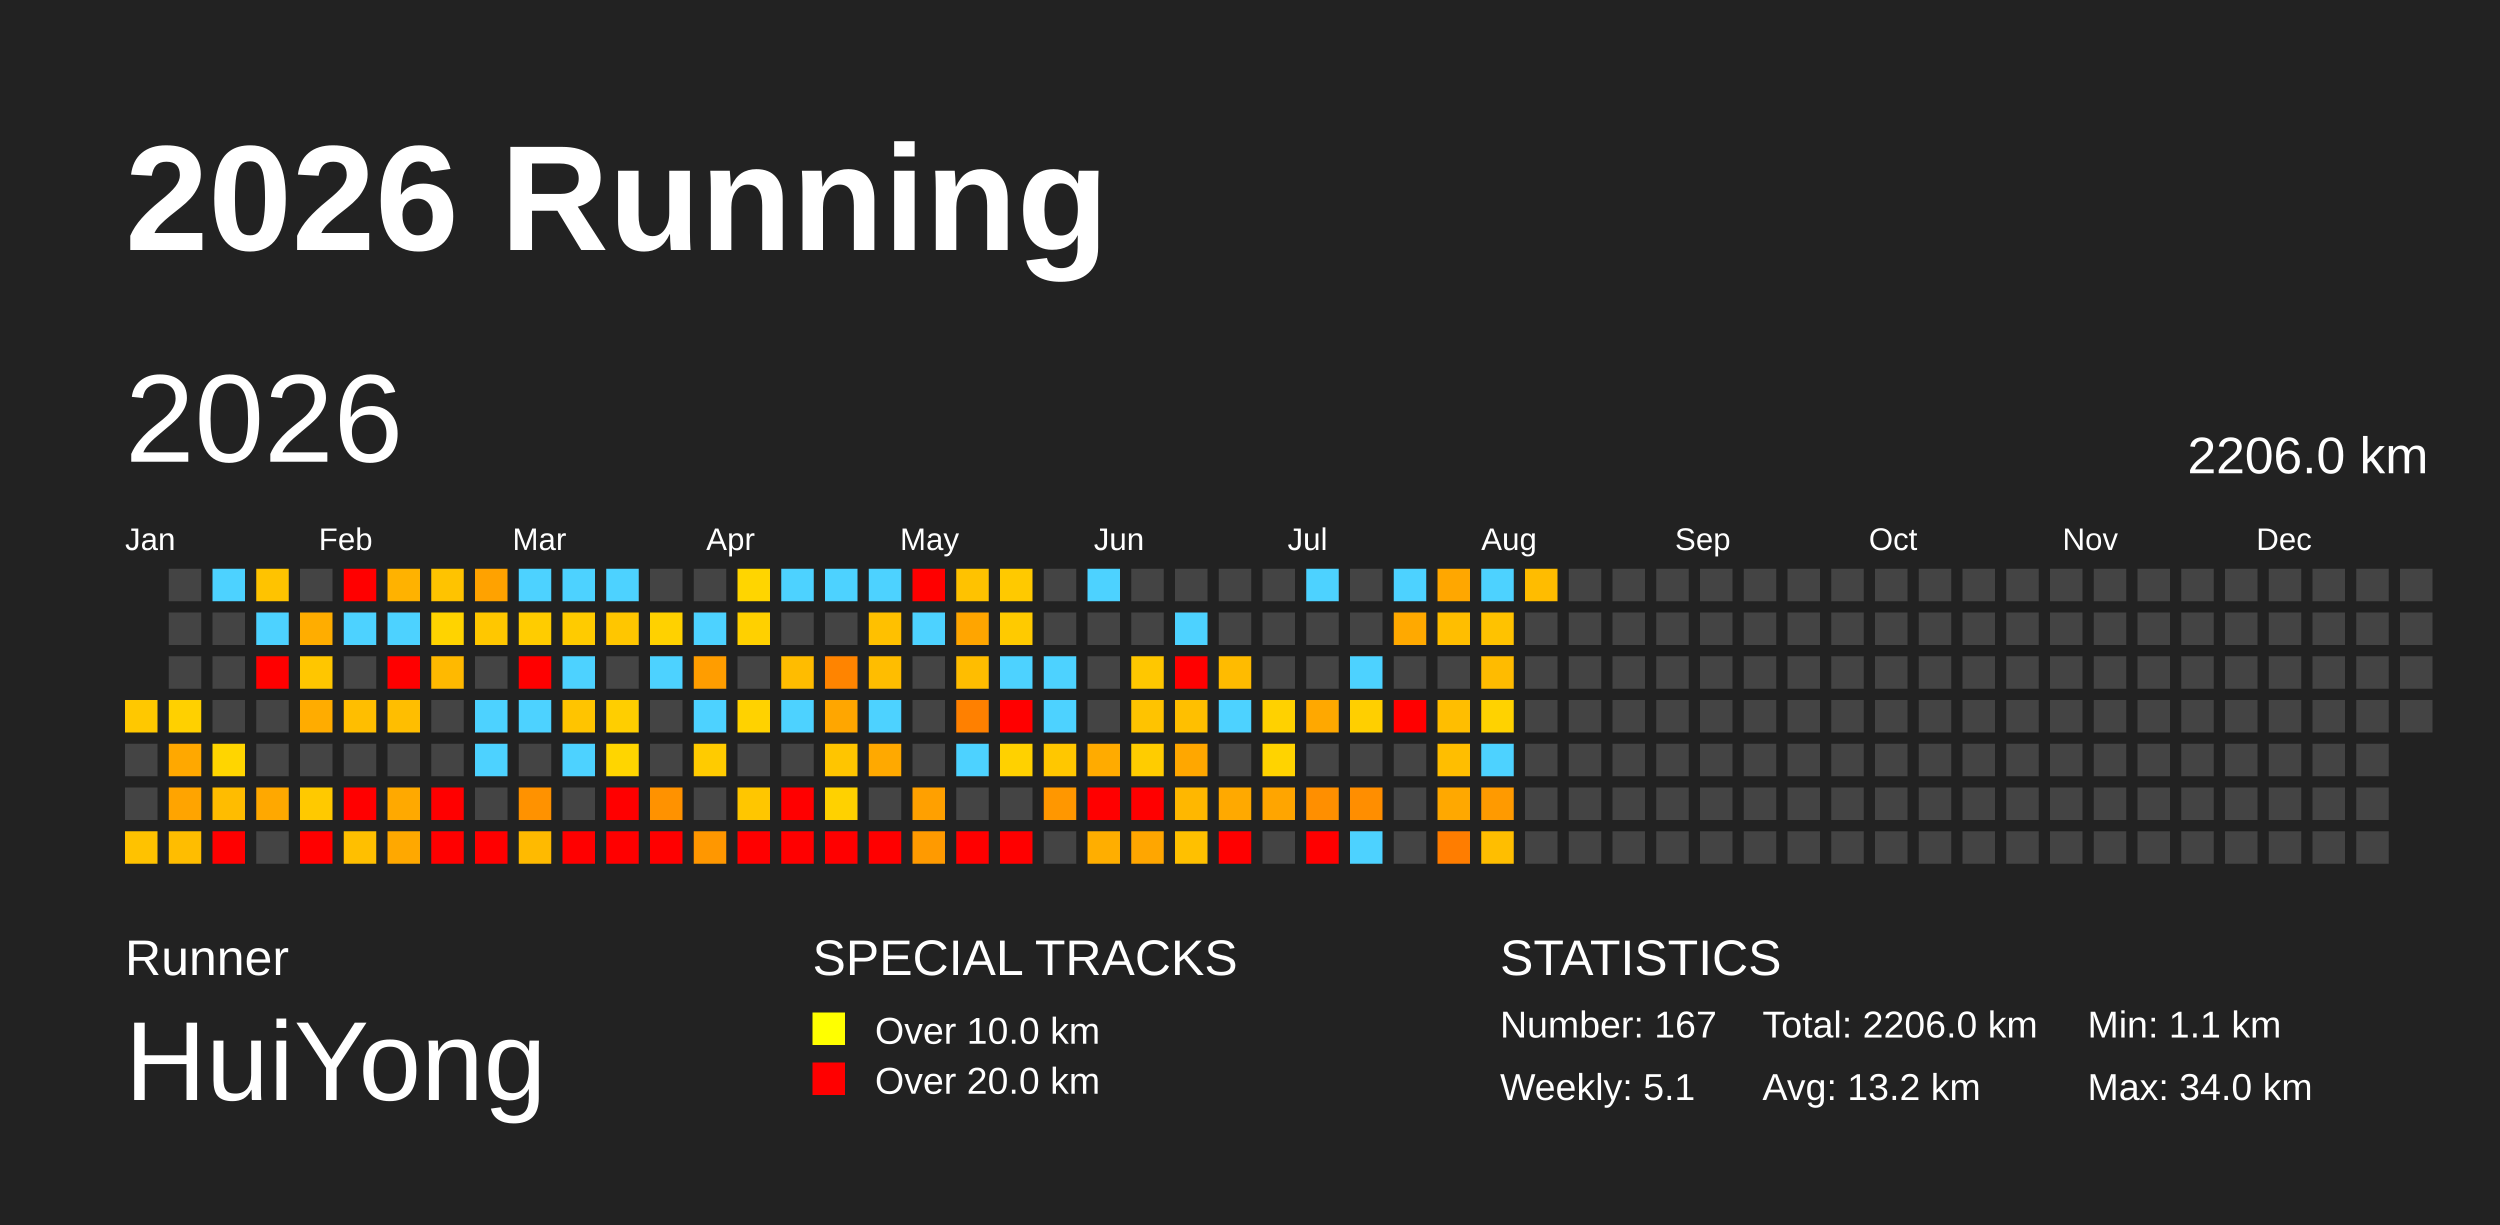
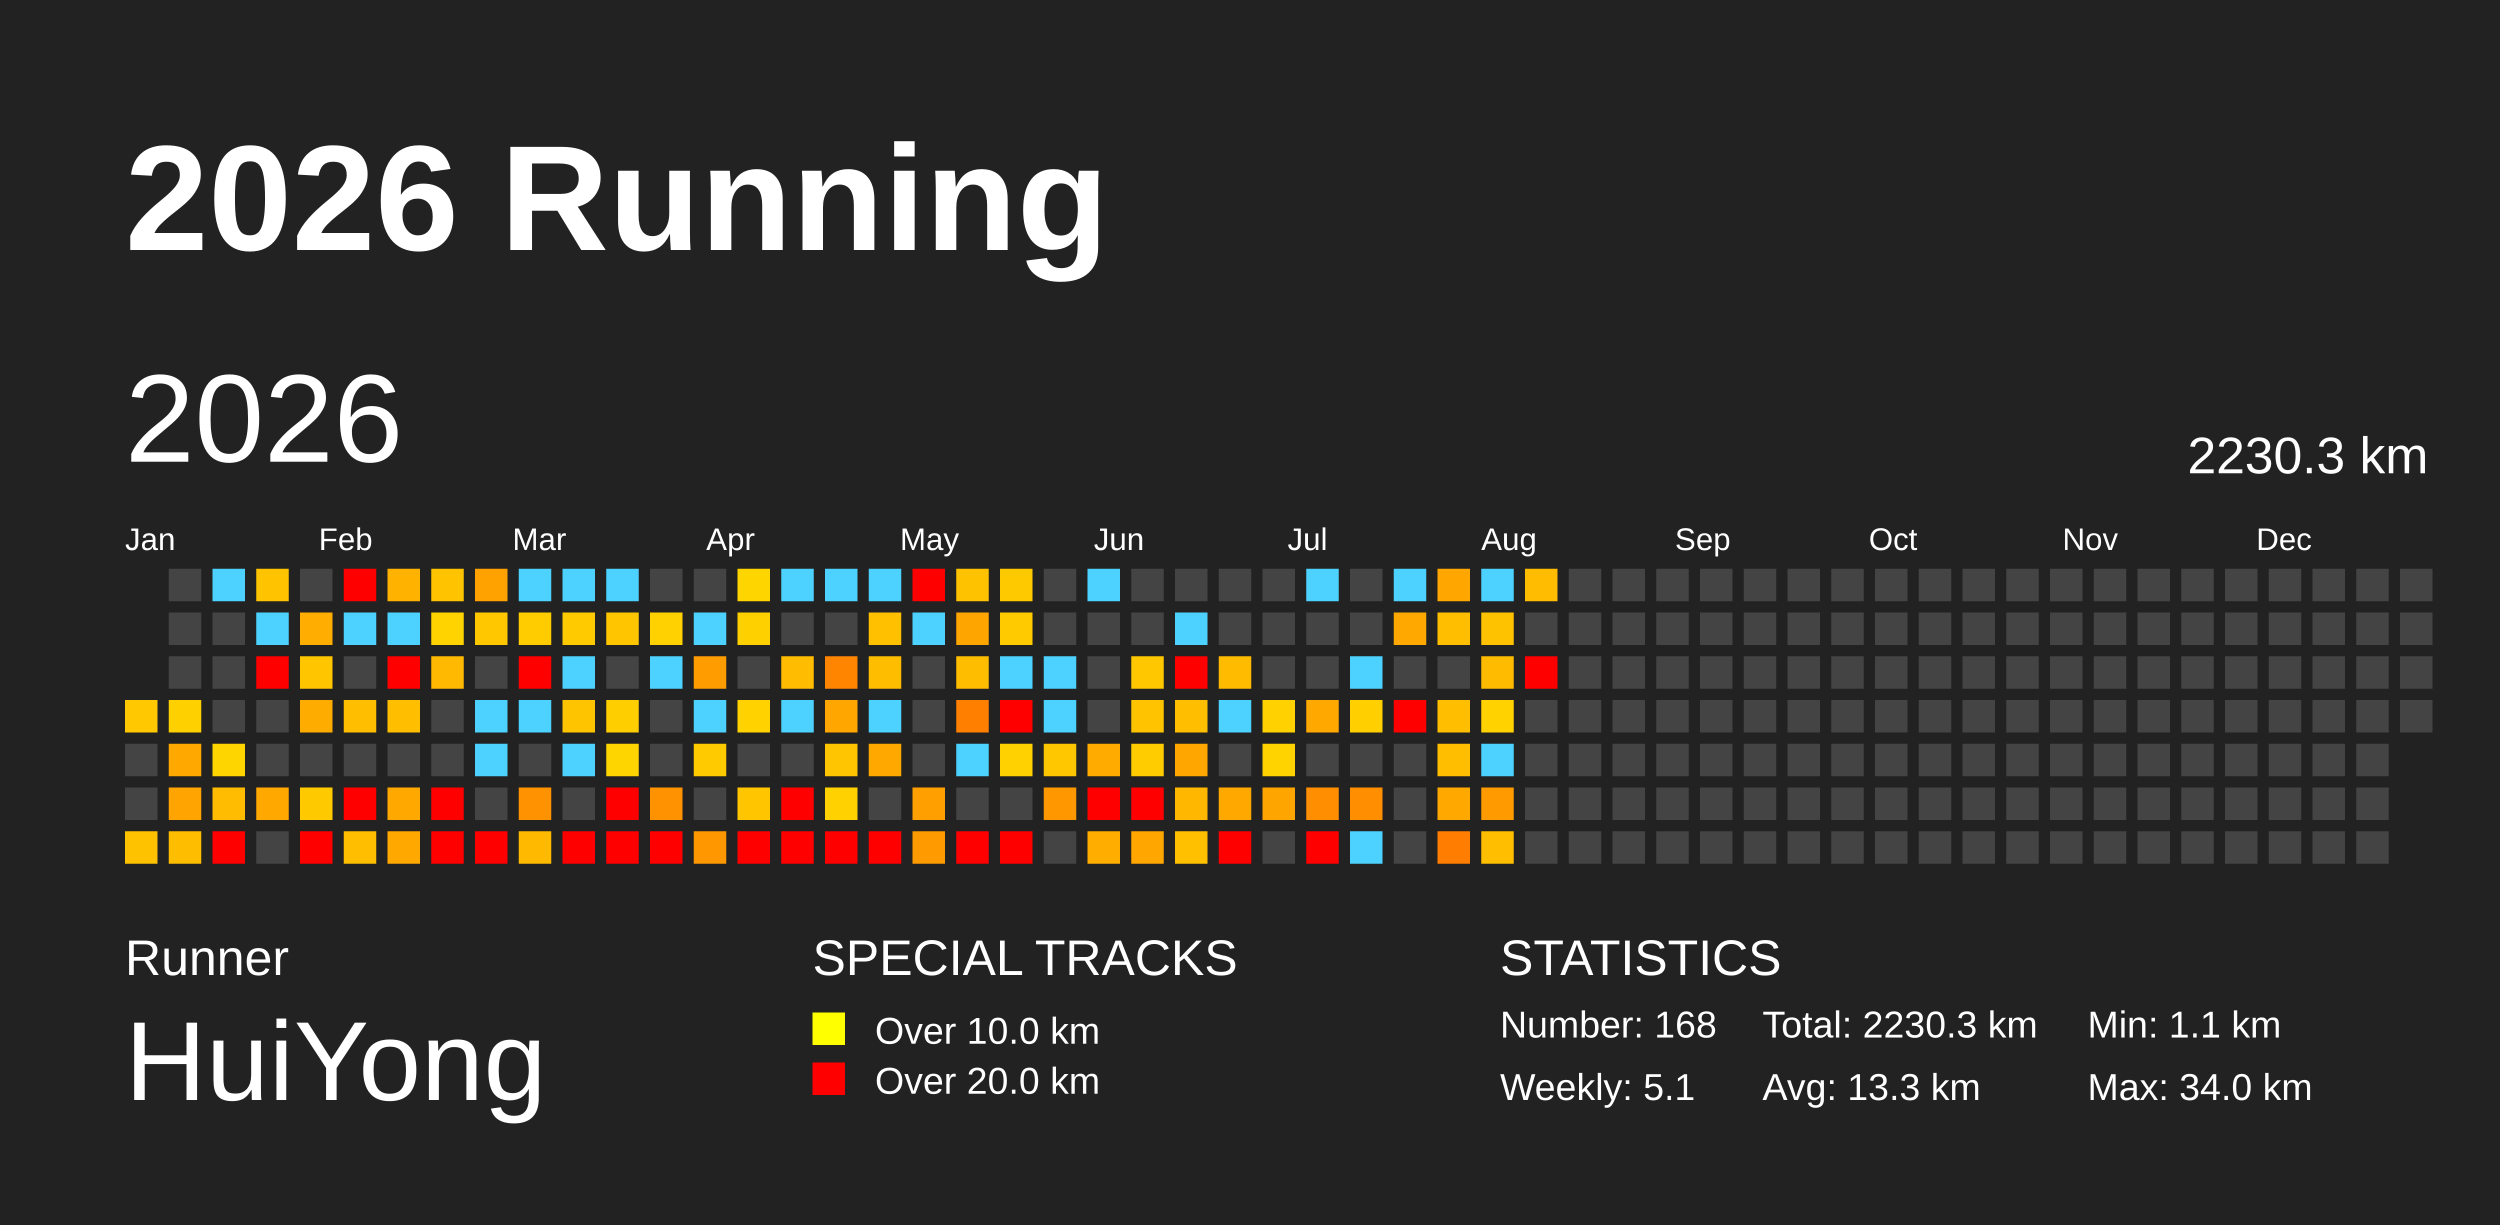
<svg xmlns="http://www.w3.org/2000/svg" baseProfile="full" height="98mm" version="1.1" viewBox="0,0,200,98" width="200mm">
  <defs />
  <rect fill="#222222" height="98" width="200" x="0" y="0" />
  <text fill="#FFFFFF" style="font-size:12px; font-family:Arial; font-weight:bold;" x="10" y="20">2026 Running</text>
  <text fill="#FFFFFF" style="font-size:4px; font-family:Arial" x="10" y="78">Runner</text>
  <text fill="#FFFFFF" style="font-size:9px; font-family:Arial" x="10" y="88">HuiYong</text>
  <text fill="#FFFFFF" style="font-size:4px; font-family:Arial" x="65" y="78">SPECIAL TRACKS</text>
  <rect fill="yellow" height="2.6" width="2.6" x="65" y="81" />
  <text fill="#FFFFFF" style="font-size:3px; font-family:Arial" x="70" y="83.5">Over 10.0 km</text>
  <rect fill="red" height="2.6" width="2.6" x="65" y="85" />
  <text fill="#FFFFFF" style="font-size:3px; font-family:Arial" x="70" y="87.5">Over 20.0 km</text>
  <text fill="#FFFFFF" style="font-size:4px; font-family:Arial" x="120" y="78">STATISTICS</text>
-   <text fill="#FFFFFF" style="font-size:3px; font-family:Arial" x="120" y="83">Number: 167</text>
+   <text fill="#FFFFFF" style="font-size:3px; font-family:Arial" x="120" y="83">Number: 168</text>
  <text fill="#FFFFFF" style="font-size:3px; font-family:Arial" x="120" y="88">Weekly: 5.1</text>
-   <text fill="#FFFFFF" style="font-size:3px; font-family:Arial" x="141" y="83">Total: 2206.0 km</text>
-   <text fill="#FFFFFF" style="font-size:3px; font-family:Arial" x="141" y="88">Avg: 13.2 km</text>
+   <text fill="#FFFFFF" style="font-size:3px; font-family:Arial" x="141" y="83">Total: 2230.3 km</text>
+   <text fill="#FFFFFF" style="font-size:3px; font-family:Arial" x="141" y="88">Avg: 13.3 km</text>
  <text fill="#FFFFFF" style="font-size:3px; font-family:Arial" x="167" y="83">Min: 1.1 km</text>
  <text fill="#FFFFFF" style="font-size:3px; font-family:Arial" x="167" y="88">Max: 34.0 km</text>
  <text dominant-baseline="hanging" fill="#FFFFFF" style="font-size:10.0px; font-family:Arial;" x="10" y="30">2026</text>
-   <text dominant-baseline="hanging" fill="#FFFFFF" style="font-size:4.125px; font-family:Arial;" x="175" y="35">2206.0 km</text>
+   <text dominant-baseline="hanging" fill="#FFFFFF" style="font-size:4.125px; font-family:Arial;" x="175" y="35">2230.3 km</text>
  <text fill="#FFFFFF" style="font-size:2.5px; font-family:Arial" x="10.0" y="44">Jan</text>
  <text fill="#FFFFFF" style="font-size:2.5px; font-family:Arial" x="25.5" y="44">Feb</text>
  <text fill="#FFFFFF" style="font-size:2.5px; font-family:Arial" x="41.0" y="44">Mar</text>
  <text fill="#FFFFFF" style="font-size:2.5px; font-family:Arial" x="56.5" y="44">Apr</text>
  <text fill="#FFFFFF" style="font-size:2.5px; font-family:Arial" x="72.0" y="44">May</text>
  <text fill="#FFFFFF" style="font-size:2.5px; font-family:Arial" x="87.5" y="44">Jun</text>
  <text fill="#FFFFFF" style="font-size:2.5px; font-family:Arial" x="103.0" y="44">Jul</text>
  <text fill="#FFFFFF" style="font-size:2.5px; font-family:Arial" x="118.5" y="44">Aug</text>
  <text fill="#FFFFFF" style="font-size:2.5px; font-family:Arial" x="134.0" y="44">Sep</text>
  <text fill="#FFFFFF" style="font-size:2.5px; font-family:Arial" x="149.5" y="44">Oct</text>
  <text fill="#FFFFFF" style="font-size:2.5px; font-family:Arial" x="165.0" y="44">Nov</text>
  <text fill="#FFFFFF" style="font-size:2.5px; font-family:Arial" x="180.5" y="44">Dec</text>
  <rect fill="#ffc800" height="2.6" width="2.6" x="10.0" y="56.0" />
  <rect fill="#444444" height="2.6" width="2.6" x="10.0" y="59.5" />
  <rect fill="#444444" height="2.6" width="2.6" x="10.0" y="63.0" />
  <rect fill="#ffc200" height="2.6" width="2.6" x="10.0" y="66.5" />
  <rect fill="#444444" height="2.6" width="2.6" x="13.5" y="45.5" />
  <rect fill="#444444" height="2.6" width="2.6" x="13.5" y="49.0" />
  <rect fill="#444444" height="2.6" width="2.6" x="13.5" y="52.5" />
  <rect fill="#ffd000" height="2.6" width="2.6" x="13.5" y="56.0" />
  <rect fill="#ffa800" height="2.6" width="2.6" x="13.5" y="59.5" />
  <rect fill="#ffa400" height="2.6" width="2.6" x="13.5" y="63.0" />
  <rect fill="#ffbd00" height="2.6" width="2.6" x="13.5" y="66.5" />
  <rect fill="#4dd2ff" height="2.6" width="2.6" x="17.0" y="45.5" />
  <rect fill="#444444" height="2.6" width="2.6" x="17.0" y="49.0" />
  <rect fill="#444444" height="2.6" width="2.6" x="17.0" y="52.5" />
  <rect fill="#444444" height="2.6" width="2.6" x="17.0" y="56.0" />
  <rect fill="#ffd500" height="2.6" width="2.6" x="17.0" y="59.5" />
  <rect fill="#ffbc00" height="2.6" width="2.6" x="17.0" y="63.0" />
  <rect fill="red" height="2.6" width="2.6" x="17.0" y="66.5" />
  <rect fill="#ffc300" height="2.6" width="2.6" x="20.5" y="45.5" />
  <rect fill="#4dd2ff" height="2.6" width="2.6" x="20.5" y="49.0" />
  <rect fill="red" height="2.6" width="2.6" x="20.5" y="52.5" />
  <rect fill="#444444" height="2.6" width="2.6" x="20.5" y="56.0" />
  <rect fill="#444444" height="2.6" width="2.6" x="20.5" y="59.5" />
  <rect fill="#ffa800" height="2.6" width="2.6" x="20.5" y="63.0" />
  <rect fill="#444444" height="2.6" width="2.6" x="20.5" y="66.5" />
  <rect fill="#444444" height="2.6" width="2.6" x="24.0" y="45.5" />
  <rect fill="#ffad00" height="2.6" width="2.6" x="24.0" y="49.0" />
  <rect fill="#ffc600" height="2.6" width="2.6" x="24.0" y="52.5" />
  <rect fill="#ffac00" height="2.6" width="2.6" x="24.0" y="56.0" />
  <rect fill="#444444" height="2.6" width="2.6" x="24.0" y="59.5" />
  <rect fill="#ffc900" height="2.6" width="2.6" x="24.0" y="63.0" />
  <rect fill="red" height="2.6" width="2.6" x="24.0" y="66.5" />
  <rect fill="red" height="2.6" width="2.6" x="27.5" y="45.5" />
  <rect fill="#4dd2ff" height="2.6" width="2.6" x="27.5" y="49.0" />
  <rect fill="#444444" height="2.6" width="2.6" x="27.5" y="52.5" />
  <rect fill="#ffbe00" height="2.6" width="2.6" x="27.5" y="56.0" />
  <rect fill="#444444" height="2.6" width="2.6" x="27.5" y="59.5" />
  <rect fill="red" height="2.6" width="2.6" x="27.5" y="63.0" />
  <rect fill="#ffbf00" height="2.6" width="2.6" x="27.5" y="66.5" />
  <rect fill="#ffb200" height="2.6" width="2.6" x="31.0" y="45.5" />
  <rect fill="#4dd2ff" height="2.6" width="2.6" x="31.0" y="49.0" />
  <rect fill="red" height="2.6" width="2.6" x="31.0" y="52.5" />
  <rect fill="#ffbe00" height="2.6" width="2.6" x="31.0" y="56.0" />
  <rect fill="#444444" height="2.6" width="2.6" x="31.0" y="59.5" />
  <rect fill="#ffa900" height="2.6" width="2.6" x="31.0" y="63.0" />
  <rect fill="#ffa800" height="2.6" width="2.6" x="31.0" y="66.5" />
  <rect fill="#ffc300" height="2.6" width="2.6" x="34.5" y="45.5" />
  <rect fill="#ffd300" height="2.6" width="2.6" x="34.5" y="49.0" />
  <rect fill="#ffb900" height="2.6" width="2.6" x="34.5" y="52.5" />
  <rect fill="#444444" height="2.6" width="2.6" x="34.5" y="56.0" />
  <rect fill="#444444" height="2.6" width="2.6" x="34.5" y="59.5" />
  <rect fill="red" height="2.6" width="2.6" x="34.5" y="63.0" />
  <rect fill="red" height="2.6" width="2.6" x="34.5" y="66.5" />
  <rect fill="#ffa200" height="2.6" width="2.6" x="38.0" y="45.5" />
  <rect fill="#ffc700" height="2.6" width="2.6" x="38.0" y="49.0" />
  <rect fill="#444444" height="2.6" width="2.6" x="38.0" y="52.5" />
  <rect fill="#4dd2ff" height="2.6" width="2.6" x="38.0" y="56.0" />
  <rect fill="#4dd2ff" height="2.6" width="2.6" x="38.0" y="59.5" />
  <rect fill="#444444" height="2.6" width="2.6" x="38.0" y="63.0" />
  <rect fill="red" height="2.6" width="2.6" x="38.0" y="66.5" />
  <rect fill="#4dd2ff" height="2.6" width="2.6" x="41.5" y="45.5" />
  <rect fill="#ffcc00" height="2.6" width="2.6" x="41.5" y="49.0" />
  <rect fill="red" height="2.6" width="2.6" x="41.5" y="52.5" />
  <rect fill="#4dd2ff" height="2.6" width="2.6" x="41.5" y="56.0" />
  <rect fill="#444444" height="2.6" width="2.6" x="41.5" y="59.5" />
  <rect fill="#ff9200" height="2.6" width="2.6" x="41.5" y="63.0" />
  <rect fill="#ffba00" height="2.6" width="2.6" x="41.5" y="66.5" />
  <rect fill="#4dd2ff" height="2.6" width="2.6" x="45.0" y="45.5" />
  <rect fill="#ffcb00" height="2.6" width="2.6" x="45.0" y="49.0" />
  <rect fill="#4dd2ff" height="2.6" width="2.6" x="45.0" y="52.5" />
  <rect fill="#ffc400" height="2.6" width="2.6" x="45.0" y="56.0" />
  <rect fill="#4dd2ff" height="2.6" width="2.6" x="45.0" y="59.5" />
  <rect fill="#444444" height="2.6" width="2.6" x="45.0" y="63.0" />
  <rect fill="red" height="2.6" width="2.6" x="45.0" y="66.5" />
  <rect fill="#4dd2ff" height="2.6" width="2.6" x="48.5" y="45.5" />
  <rect fill="#ffc600" height="2.6" width="2.6" x="48.5" y="49.0" />
  <rect fill="#444444" height="2.6" width="2.6" x="48.5" y="52.5" />
  <rect fill="#ffce00" height="2.6" width="2.6" x="48.5" y="56.0" />
  <rect fill="#ffd500" height="2.6" width="2.6" x="48.5" y="59.5" />
  <rect fill="red" height="2.6" width="2.6" x="48.5" y="63.0" />
  <rect fill="red" height="2.6" width="2.6" x="48.5" y="66.5" />
  <rect fill="#444444" height="2.6" width="2.6" x="52.0" y="45.5" />
  <rect fill="#ffd100" height="2.6" width="2.6" x="52.0" y="49.0" />
  <rect fill="#4dd2ff" height="2.6" width="2.6" x="52.0" y="52.5" />
  <rect fill="#444444" height="2.6" width="2.6" x="52.0" y="56.0" />
  <rect fill="#444444" height="2.6" width="2.6" x="52.0" y="59.5" />
  <rect fill="#ff9200" height="2.6" width="2.6" x="52.0" y="63.0" />
  <rect fill="red" height="2.6" width="2.6" x="52.0" y="66.5" />
  <rect fill="#444444" height="2.6" width="2.6" x="55.5" y="45.5" />
  <rect fill="#4dd2ff" height="2.6" width="2.6" x="55.5" y="49.0" />
  <rect fill="#ff9d00" height="2.6" width="2.6" x="55.5" y="52.5" />
  <rect fill="#4dd2ff" height="2.6" width="2.6" x="55.5" y="56.0" />
  <rect fill="#ffcb00" height="2.6" width="2.6" x="55.5" y="59.5" />
  <rect fill="#444444" height="2.6" width="2.6" x="55.5" y="63.0" />
  <rect fill="#ff9700" height="2.6" width="2.6" x="55.5" y="66.5" />
  <rect fill="#ffd500" height="2.6" width="2.6" x="59.0" y="45.5" />
  <rect fill="#ffd000" height="2.6" width="2.6" x="59.0" y="49.0" />
  <rect fill="#444444" height="2.6" width="2.6" x="59.0" y="52.5" />
  <rect fill="#ffd200" height="2.6" width="2.6" x="59.0" y="56.0" />
  <rect fill="#444444" height="2.6" width="2.6" x="59.0" y="59.5" />
  <rect fill="#ffc600" height="2.6" width="2.6" x="59.0" y="63.0" />
  <rect fill="red" height="2.6" width="2.6" x="59.0" y="66.5" />
  <rect fill="#4dd2ff" height="2.6" width="2.6" x="62.5" y="45.5" />
  <rect fill="#444444" height="2.6" width="2.6" x="62.5" y="49.0" />
  <rect fill="#ffbc00" height="2.6" width="2.6" x="62.5" y="52.5" />
  <rect fill="#4dd2ff" height="2.6" width="2.6" x="62.5" y="56.0" />
  <rect fill="#444444" height="2.6" width="2.6" x="62.5" y="59.5" />
  <rect fill="red" height="2.6" width="2.6" x="62.5" y="63.0" />
  <rect fill="red" height="2.6" width="2.6" x="62.5" y="66.5" />
  <rect fill="#4dd2ff" height="2.6" width="2.6" x="66.0" y="45.5" />
  <rect fill="#444444" height="2.6" width="2.6" x="66.0" y="49.0" />
  <rect fill="#ff8400" height="2.6" width="2.6" x="66.0" y="52.5" />
  <rect fill="#ffa600" height="2.6" width="2.6" x="66.0" y="56.0" />
  <rect fill="#ffc500" height="2.6" width="2.6" x="66.0" y="59.5" />
  <rect fill="#ffd100" height="2.6" width="2.6" x="66.0" y="63.0" />
  <rect fill="red" height="2.6" width="2.6" x="66.0" y="66.5" />
  <rect fill="#4dd2ff" height="2.6" width="2.6" x="69.5" y="45.5" />
  <rect fill="#ffc000" height="2.6" width="2.6" x="69.5" y="49.0" />
  <rect fill="#ffbd00" height="2.6" width="2.6" x="69.5" y="52.5" />
  <rect fill="#4dd2ff" height="2.6" width="2.6" x="69.5" y="56.0" />
  <rect fill="#ffa900" height="2.6" width="2.6" x="69.5" y="59.5" />
  <rect fill="#444444" height="2.6" width="2.6" x="69.5" y="63.0" />
  <rect fill="red" height="2.6" width="2.6" x="69.5" y="66.5" />
  <rect fill="red" height="2.6" width="2.6" x="73.0" y="45.5" />
  <rect fill="#4dd2ff" height="2.6" width="2.6" x="73.0" y="49.0" />
  <rect fill="#444444" height="2.6" width="2.6" x="73.0" y="52.5" />
  <rect fill="#444444" height="2.6" width="2.6" x="73.0" y="56.0" />
  <rect fill="#444444" height="2.6" width="2.6" x="73.0" y="59.5" />
  <rect fill="#ffa000" height="2.6" width="2.6" x="73.0" y="63.0" />
  <rect fill="#ff9a00" height="2.6" width="2.6" x="73.0" y="66.5" />
  <rect fill="#ffc200" height="2.6" width="2.6" x="76.5" y="45.5" />
  <rect fill="#ffa500" height="2.6" width="2.6" x="76.5" y="49.0" />
  <rect fill="#ffbd00" height="2.6" width="2.6" x="76.5" y="52.5" />
  <rect fill="#ff8000" height="2.6" width="2.6" x="76.5" y="56.0" />
  <rect fill="#4dd2ff" height="2.6" width="2.6" x="76.5" y="59.5" />
  <rect fill="#444444" height="2.6" width="2.6" x="76.5" y="63.0" />
  <rect fill="red" height="2.6" width="2.6" x="76.5" y="66.5" />
  <rect fill="#ffc900" height="2.6" width="2.6" x="80.0" y="45.5" />
  <rect fill="#ffca00" height="2.6" width="2.6" x="80.0" y="49.0" />
  <rect fill="#4dd2ff" height="2.6" width="2.6" x="80.0" y="52.5" />
  <rect fill="red" height="2.6" width="2.6" x="80.0" y="56.0" />
  <rect fill="#ffd100" height="2.6" width="2.6" x="80.0" y="59.5" />
  <rect fill="#444444" height="2.6" width="2.6" x="80.0" y="63.0" />
  <rect fill="red" height="2.6" width="2.6" x="80.0" y="66.5" />
  <rect fill="#444444" height="2.6" width="2.6" x="83.5" y="45.5" />
  <rect fill="#444444" height="2.6" width="2.6" x="83.5" y="49.0" />
  <rect fill="#4dd2ff" height="2.6" width="2.6" x="83.5" y="52.5" />
  <rect fill="#4dd2ff" height="2.6" width="2.6" x="83.5" y="56.0" />
  <rect fill="#ffc700" height="2.6" width="2.6" x="83.5" y="59.5" />
  <rect fill="#ff9700" height="2.6" width="2.6" x="83.5" y="63.0" />
  <rect fill="#444444" height="2.6" width="2.6" x="83.5" y="66.5" />
  <rect fill="#4dd2ff" height="2.6" width="2.6" x="87.0" y="45.5" />
  <rect fill="#444444" height="2.6" width="2.6" x="87.0" y="49.0" />
  <rect fill="#444444" height="2.6" width="2.6" x="87.0" y="52.5" />
  <rect fill="#444444" height="2.6" width="2.6" x="87.0" y="56.0" />
  <rect fill="#ffab00" height="2.6" width="2.6" x="87.0" y="59.5" />
  <rect fill="red" height="2.6" width="2.6" x="87.0" y="63.0" />
  <rect fill="#ffae00" height="2.6" width="2.6" x="87.0" y="66.5" />
  <rect fill="#444444" height="2.6" width="2.6" x="90.5" y="45.5" />
  <rect fill="#444444" height="2.6" width="2.6" x="90.5" y="49.0" />
  <rect fill="#ffc700" height="2.6" width="2.6" x="90.5" y="52.5" />
  <rect fill="#ffc300" height="2.6" width="2.6" x="90.5" y="56.0" />
  <rect fill="#ffcc00" height="2.6" width="2.6" x="90.5" y="59.5" />
  <rect fill="red" height="2.6" width="2.6" x="90.5" y="63.0" />
  <rect fill="#ffa600" height="2.6" width="2.6" x="90.5" y="66.5" />
  <rect fill="#444444" height="2.6" width="2.6" x="94.0" y="45.5" />
  <rect fill="#4dd2ff" height="2.6" width="2.6" x="94.0" y="49.0" />
  <rect fill="red" height="2.6" width="2.6" x="94.0" y="52.5" />
  <rect fill="#ffbf00" height="2.6" width="2.6" x="94.0" y="56.0" />
  <rect fill="#ffa700" height="2.6" width="2.6" x="94.0" y="59.5" />
  <rect fill="#ffb700" height="2.6" width="2.6" x="94.0" y="63.0" />
  <rect fill="#ffc000" height="2.6" width="2.6" x="94.0" y="66.5" />
  <rect fill="#444444" height="2.6" width="2.6" x="97.5" y="45.5" />
  <rect fill="#444444" height="2.6" width="2.6" x="97.5" y="49.0" />
  <rect fill="#ffbb00" height="2.6" width="2.6" x="97.5" y="52.5" />
  <rect fill="#4dd2ff" height="2.6" width="2.6" x="97.5" y="56.0" />
  <rect fill="#444444" height="2.6" width="2.6" x="97.5" y="59.5" />
  <rect fill="#ffa900" height="2.6" width="2.6" x="97.5" y="63.0" />
  <rect fill="red" height="2.6" width="2.6" x="97.5" y="66.5" />
  <rect fill="#444444" height="2.6" width="2.6" x="101.0" y="45.5" />
  <rect fill="#444444" height="2.6" width="2.6" x="101.0" y="49.0" />
  <rect fill="#444444" height="2.6" width="2.6" x="101.0" y="52.5" />
  <rect fill="#ffd100" height="2.6" width="2.6" x="101.0" y="56.0" />
  <rect fill="#ffd300" height="2.6" width="2.6" x="101.0" y="59.5" />
  <rect fill="#ffa500" height="2.6" width="2.6" x="101.0" y="63.0" />
  <rect fill="#444444" height="2.6" width="2.6" x="101.0" y="66.5" />
  <rect fill="#4dd2ff" height="2.6" width="2.6" x="104.5" y="45.5" />
  <rect fill="#444444" height="2.6" width="2.6" x="104.5" y="49.0" />
  <rect fill="#444444" height="2.6" width="2.6" x="104.5" y="52.5" />
  <rect fill="#ffa800" height="2.6" width="2.6" x="104.5" y="56.0" />
  <rect fill="#444444" height="2.6" width="2.6" x="104.5" y="59.5" />
  <rect fill="#ff8f00" height="2.6" width="2.6" x="104.5" y="63.0" />
  <rect fill="red" height="2.6" width="2.6" x="104.5" y="66.5" />
  <rect fill="#444444" height="2.6" width="2.6" x="108.0" y="45.5" />
  <rect fill="#444444" height="2.6" width="2.6" x="108.0" y="49.0" />
  <rect fill="#4dd2ff" height="2.6" width="2.6" x="108.0" y="52.5" />
  <rect fill="#ffcf00" height="2.6" width="2.6" x="108.0" y="56.0" />
  <rect fill="#444444" height="2.6" width="2.6" x="108.0" y="59.5" />
  <rect fill="#ff8e00" height="2.6" width="2.6" x="108.0" y="63.0" />
  <rect fill="#4dd2ff" height="2.6" width="2.6" x="108.0" y="66.5" />
  <rect fill="#4dd2ff" height="2.6" width="2.6" x="111.5" y="45.5" />
  <rect fill="#ffa900" height="2.6" width="2.6" x="111.5" y="49.0" />
  <rect fill="#444444" height="2.6" width="2.6" x="111.5" y="52.5" />
  <rect fill="red" height="2.6" width="2.6" x="111.5" y="56.0" />
  <rect fill="#444444" height="2.6" width="2.6" x="111.5" y="59.5" />
  <rect fill="#444444" height="2.6" width="2.6" x="111.5" y="63.0" />
  <rect fill="#444444" height="2.6" width="2.6" x="111.5" y="66.5" />
  <rect fill="#ffa700" height="2.6" width="2.6" x="115.0" y="45.5" />
  <rect fill="#ffbe00" height="2.6" width="2.6" x="115.0" y="49.0" />
  <rect fill="#444444" height="2.6" width="2.6" x="115.0" y="52.5" />
  <rect fill="#ffbe00" height="2.6" width="2.6" x="115.0" y="56.0" />
  <rect fill="#ffbe00" height="2.6" width="2.6" x="115.0" y="59.5" />
  <rect fill="#ffa800" height="2.6" width="2.6" x="115.0" y="63.0" />
  <rect fill="#ff7d00" height="2.6" width="2.6" x="115.0" y="66.5" />
  <rect fill="#4dd2ff" height="2.6" width="2.6" x="118.5" y="45.5" />
  <rect fill="#ffc200" height="2.6" width="2.6" x="118.5" y="49.0" />
  <rect fill="#ffbb00" height="2.6" width="2.6" x="118.5" y="52.5" />
  <rect fill="#ffd200" height="2.6" width="2.6" x="118.5" y="56.0" />
  <rect fill="#4dd2ff" height="2.6" width="2.6" x="118.5" y="59.5" />
  <rect fill="#ff9a00" height="2.6" width="2.6" x="118.5" y="63.0" />
  <rect fill="#ffbe00" height="2.6" width="2.6" x="118.5" y="66.5" />
  <rect fill="#ffbc00" height="2.6" width="2.6" x="122.0" y="45.5" />
  <rect fill="#444444" height="2.6" width="2.6" x="122.0" y="49.0" />
-   <rect fill="#444444" height="2.6" width="2.6" x="122.0" y="52.5" />
+   <rect fill="red" height="2.6" width="2.6" x="122.0" y="52.5" />
  <rect fill="#444444" height="2.6" width="2.6" x="122.0" y="56.0" />
  <rect fill="#444444" height="2.6" width="2.6" x="122.0" y="59.5" />
  <rect fill="#444444" height="2.6" width="2.6" x="122.0" y="63.0" />
  <rect fill="#444444" height="2.6" width="2.6" x="122.0" y="66.5" />
  <rect fill="#444444" height="2.6" width="2.6" x="125.5" y="45.5" />
  <rect fill="#444444" height="2.6" width="2.6" x="125.5" y="49.0" />
  <rect fill="#444444" height="2.6" width="2.6" x="125.5" y="52.5" />
  <rect fill="#444444" height="2.6" width="2.6" x="125.5" y="56.0" />
  <rect fill="#444444" height="2.6" width="2.6" x="125.5" y="59.5" />
  <rect fill="#444444" height="2.6" width="2.6" x="125.5" y="63.0" />
  <rect fill="#444444" height="2.6" width="2.6" x="125.5" y="66.5" />
  <rect fill="#444444" height="2.6" width="2.6" x="129.0" y="45.5" />
  <rect fill="#444444" height="2.6" width="2.6" x="129.0" y="49.0" />
  <rect fill="#444444" height="2.6" width="2.6" x="129.0" y="52.5" />
  <rect fill="#444444" height="2.6" width="2.6" x="129.0" y="56.0" />
  <rect fill="#444444" height="2.6" width="2.6" x="129.0" y="59.5" />
  <rect fill="#444444" height="2.6" width="2.6" x="129.0" y="63.0" />
  <rect fill="#444444" height="2.6" width="2.6" x="129.0" y="66.5" />
  <rect fill="#444444" height="2.6" width="2.6" x="132.5" y="45.5" />
  <rect fill="#444444" height="2.6" width="2.6" x="132.5" y="49.0" />
  <rect fill="#444444" height="2.6" width="2.6" x="132.5" y="52.5" />
  <rect fill="#444444" height="2.6" width="2.6" x="132.5" y="56.0" />
  <rect fill="#444444" height="2.6" width="2.6" x="132.5" y="59.5" />
  <rect fill="#444444" height="2.6" width="2.6" x="132.5" y="63.0" />
  <rect fill="#444444" height="2.6" width="2.6" x="132.5" y="66.5" />
  <rect fill="#444444" height="2.6" width="2.6" x="136.0" y="45.5" />
  <rect fill="#444444" height="2.6" width="2.6" x="136.0" y="49.0" />
  <rect fill="#444444" height="2.6" width="2.6" x="136.0" y="52.5" />
  <rect fill="#444444" height="2.6" width="2.6" x="136.0" y="56.0" />
  <rect fill="#444444" height="2.6" width="2.6" x="136.0" y="59.5" />
  <rect fill="#444444" height="2.6" width="2.6" x="136.0" y="63.0" />
  <rect fill="#444444" height="2.6" width="2.6" x="136.0" y="66.5" />
  <rect fill="#444444" height="2.6" width="2.6" x="139.5" y="45.5" />
  <rect fill="#444444" height="2.6" width="2.6" x="139.5" y="49.0" />
  <rect fill="#444444" height="2.6" width="2.6" x="139.5" y="52.5" />
  <rect fill="#444444" height="2.6" width="2.6" x="139.5" y="56.0" />
  <rect fill="#444444" height="2.6" width="2.6" x="139.5" y="59.5" />
  <rect fill="#444444" height="2.6" width="2.6" x="139.5" y="63.0" />
  <rect fill="#444444" height="2.6" width="2.6" x="139.5" y="66.5" />
  <rect fill="#444444" height="2.6" width="2.6" x="143.0" y="45.5" />
  <rect fill="#444444" height="2.6" width="2.6" x="143.0" y="49.0" />
  <rect fill="#444444" height="2.6" width="2.6" x="143.0" y="52.5" />
  <rect fill="#444444" height="2.6" width="2.6" x="143.0" y="56.0" />
  <rect fill="#444444" height="2.6" width="2.6" x="143.0" y="59.5" />
  <rect fill="#444444" height="2.6" width="2.6" x="143.0" y="63.0" />
  <rect fill="#444444" height="2.6" width="2.6" x="143.0" y="66.5" />
  <rect fill="#444444" height="2.6" width="2.6" x="146.5" y="45.5" />
  <rect fill="#444444" height="2.6" width="2.6" x="146.5" y="49.0" />
  <rect fill="#444444" height="2.6" width="2.6" x="146.5" y="52.5" />
  <rect fill="#444444" height="2.6" width="2.6" x="146.5" y="56.0" />
  <rect fill="#444444" height="2.6" width="2.6" x="146.5" y="59.5" />
  <rect fill="#444444" height="2.6" width="2.6" x="146.5" y="63.0" />
  <rect fill="#444444" height="2.6" width="2.6" x="146.5" y="66.5" />
  <rect fill="#444444" height="2.6" width="2.6" x="150.0" y="45.5" />
  <rect fill="#444444" height="2.6" width="2.6" x="150.0" y="49.0" />
  <rect fill="#444444" height="2.6" width="2.6" x="150.0" y="52.5" />
  <rect fill="#444444" height="2.6" width="2.6" x="150.0" y="56.0" />
  <rect fill="#444444" height="2.6" width="2.6" x="150.0" y="59.5" />
  <rect fill="#444444" height="2.6" width="2.6" x="150.0" y="63.0" />
  <rect fill="#444444" height="2.6" width="2.6" x="150.0" y="66.5" />
  <rect fill="#444444" height="2.6" width="2.6" x="153.5" y="45.5" />
  <rect fill="#444444" height="2.6" width="2.6" x="153.5" y="49.0" />
  <rect fill="#444444" height="2.6" width="2.6" x="153.5" y="52.5" />
  <rect fill="#444444" height="2.6" width="2.6" x="153.5" y="56.0" />
  <rect fill="#444444" height="2.6" width="2.6" x="153.5" y="59.5" />
  <rect fill="#444444" height="2.6" width="2.6" x="153.5" y="63.0" />
  <rect fill="#444444" height="2.6" width="2.6" x="153.5" y="66.5" />
  <rect fill="#444444" height="2.6" width="2.6" x="157.0" y="45.5" />
  <rect fill="#444444" height="2.6" width="2.6" x="157.0" y="49.0" />
  <rect fill="#444444" height="2.6" width="2.6" x="157.0" y="52.5" />
  <rect fill="#444444" height="2.6" width="2.6" x="157.0" y="56.0" />
  <rect fill="#444444" height="2.6" width="2.6" x="157.0" y="59.5" />
  <rect fill="#444444" height="2.6" width="2.6" x="157.0" y="63.0" />
  <rect fill="#444444" height="2.6" width="2.6" x="157.0" y="66.5" />
  <rect fill="#444444" height="2.6" width="2.6" x="160.5" y="45.5" />
  <rect fill="#444444" height="2.6" width="2.6" x="160.5" y="49.0" />
  <rect fill="#444444" height="2.6" width="2.6" x="160.5" y="52.5" />
  <rect fill="#444444" height="2.6" width="2.6" x="160.5" y="56.0" />
  <rect fill="#444444" height="2.6" width="2.6" x="160.5" y="59.5" />
  <rect fill="#444444" height="2.6" width="2.6" x="160.5" y="63.0" />
  <rect fill="#444444" height="2.6" width="2.6" x="160.5" y="66.5" />
  <rect fill="#444444" height="2.6" width="2.6" x="164.0" y="45.5" />
  <rect fill="#444444" height="2.6" width="2.6" x="164.0" y="49.0" />
  <rect fill="#444444" height="2.6" width="2.6" x="164.0" y="52.5" />
  <rect fill="#444444" height="2.6" width="2.6" x="164.0" y="56.0" />
  <rect fill="#444444" height="2.6" width="2.6" x="164.0" y="59.5" />
  <rect fill="#444444" height="2.6" width="2.6" x="164.0" y="63.0" />
  <rect fill="#444444" height="2.6" width="2.6" x="164.0" y="66.5" />
  <rect fill="#444444" height="2.6" width="2.6" x="167.5" y="45.5" />
  <rect fill="#444444" height="2.6" width="2.6" x="167.5" y="49.0" />
  <rect fill="#444444" height="2.6" width="2.6" x="167.5" y="52.5" />
  <rect fill="#444444" height="2.6" width="2.6" x="167.5" y="56.0" />
  <rect fill="#444444" height="2.6" width="2.6" x="167.5" y="59.5" />
  <rect fill="#444444" height="2.6" width="2.6" x="167.5" y="63.0" />
  <rect fill="#444444" height="2.6" width="2.6" x="167.5" y="66.5" />
  <rect fill="#444444" height="2.6" width="2.6" x="171.0" y="45.5" />
  <rect fill="#444444" height="2.6" width="2.6" x="171.0" y="49.0" />
  <rect fill="#444444" height="2.6" width="2.6" x="171.0" y="52.5" />
  <rect fill="#444444" height="2.6" width="2.6" x="171.0" y="56.0" />
  <rect fill="#444444" height="2.6" width="2.6" x="171.0" y="59.5" />
  <rect fill="#444444" height="2.6" width="2.6" x="171.0" y="63.0" />
  <rect fill="#444444" height="2.6" width="2.6" x="171.0" y="66.5" />
  <rect fill="#444444" height="2.6" width="2.6" x="174.5" y="45.5" />
  <rect fill="#444444" height="2.6" width="2.6" x="174.5" y="49.0" />
  <rect fill="#444444" height="2.6" width="2.6" x="174.5" y="52.5" />
  <rect fill="#444444" height="2.6" width="2.6" x="174.5" y="56.0" />
  <rect fill="#444444" height="2.6" width="2.6" x="174.5" y="59.5" />
  <rect fill="#444444" height="2.6" width="2.6" x="174.5" y="63.0" />
  <rect fill="#444444" height="2.6" width="2.6" x="174.5" y="66.5" />
  <rect fill="#444444" height="2.6" width="2.6" x="178.0" y="45.5" />
  <rect fill="#444444" height="2.6" width="2.6" x="178.0" y="49.0" />
  <rect fill="#444444" height="2.6" width="2.6" x="178.0" y="52.5" />
  <rect fill="#444444" height="2.6" width="2.6" x="178.0" y="56.0" />
  <rect fill="#444444" height="2.6" width="2.6" x="178.0" y="59.5" />
  <rect fill="#444444" height="2.6" width="2.6" x="178.0" y="63.0" />
  <rect fill="#444444" height="2.6" width="2.6" x="178.0" y="66.5" />
  <rect fill="#444444" height="2.6" width="2.6" x="181.5" y="45.5" />
  <rect fill="#444444" height="2.6" width="2.6" x="181.5" y="49.0" />
  <rect fill="#444444" height="2.6" width="2.6" x="181.5" y="52.5" />
  <rect fill="#444444" height="2.6" width="2.6" x="181.5" y="56.0" />
  <rect fill="#444444" height="2.6" width="2.6" x="181.5" y="59.5" />
  <rect fill="#444444" height="2.6" width="2.6" x="181.5" y="63.0" />
  <rect fill="#444444" height="2.6" width="2.6" x="181.5" y="66.5" />
  <rect fill="#444444" height="2.6" width="2.6" x="185.0" y="45.5" />
  <rect fill="#444444" height="2.6" width="2.6" x="185.0" y="49.0" />
  <rect fill="#444444" height="2.6" width="2.6" x="185.0" y="52.5" />
  <rect fill="#444444" height="2.6" width="2.6" x="185.0" y="56.0" />
  <rect fill="#444444" height="2.6" width="2.6" x="185.0" y="59.5" />
  <rect fill="#444444" height="2.6" width="2.6" x="185.0" y="63.0" />
  <rect fill="#444444" height="2.6" width="2.6" x="185.0" y="66.5" />
  <rect fill="#444444" height="2.6" width="2.6" x="188.5" y="45.5" />
  <rect fill="#444444" height="2.6" width="2.6" x="188.5" y="49.0" />
  <rect fill="#444444" height="2.6" width="2.6" x="188.5" y="52.5" />
  <rect fill="#444444" height="2.6" width="2.6" x="188.5" y="56.0" />
  <rect fill="#444444" height="2.6" width="2.6" x="188.5" y="59.5" />
  <rect fill="#444444" height="2.6" width="2.6" x="188.5" y="63.0" />
  <rect fill="#444444" height="2.6" width="2.6" x="188.5" y="66.5" />
  <rect fill="#444444" height="2.6" width="2.6" x="192.0" y="45.5" />
  <rect fill="#444444" height="2.6" width="2.6" x="192.0" y="49.0" />
  <rect fill="#444444" height="2.6" width="2.6" x="192.0" y="52.5" />
  <rect fill="#444444" height="2.6" width="2.6" x="192.0" y="56.0" />
</svg>
